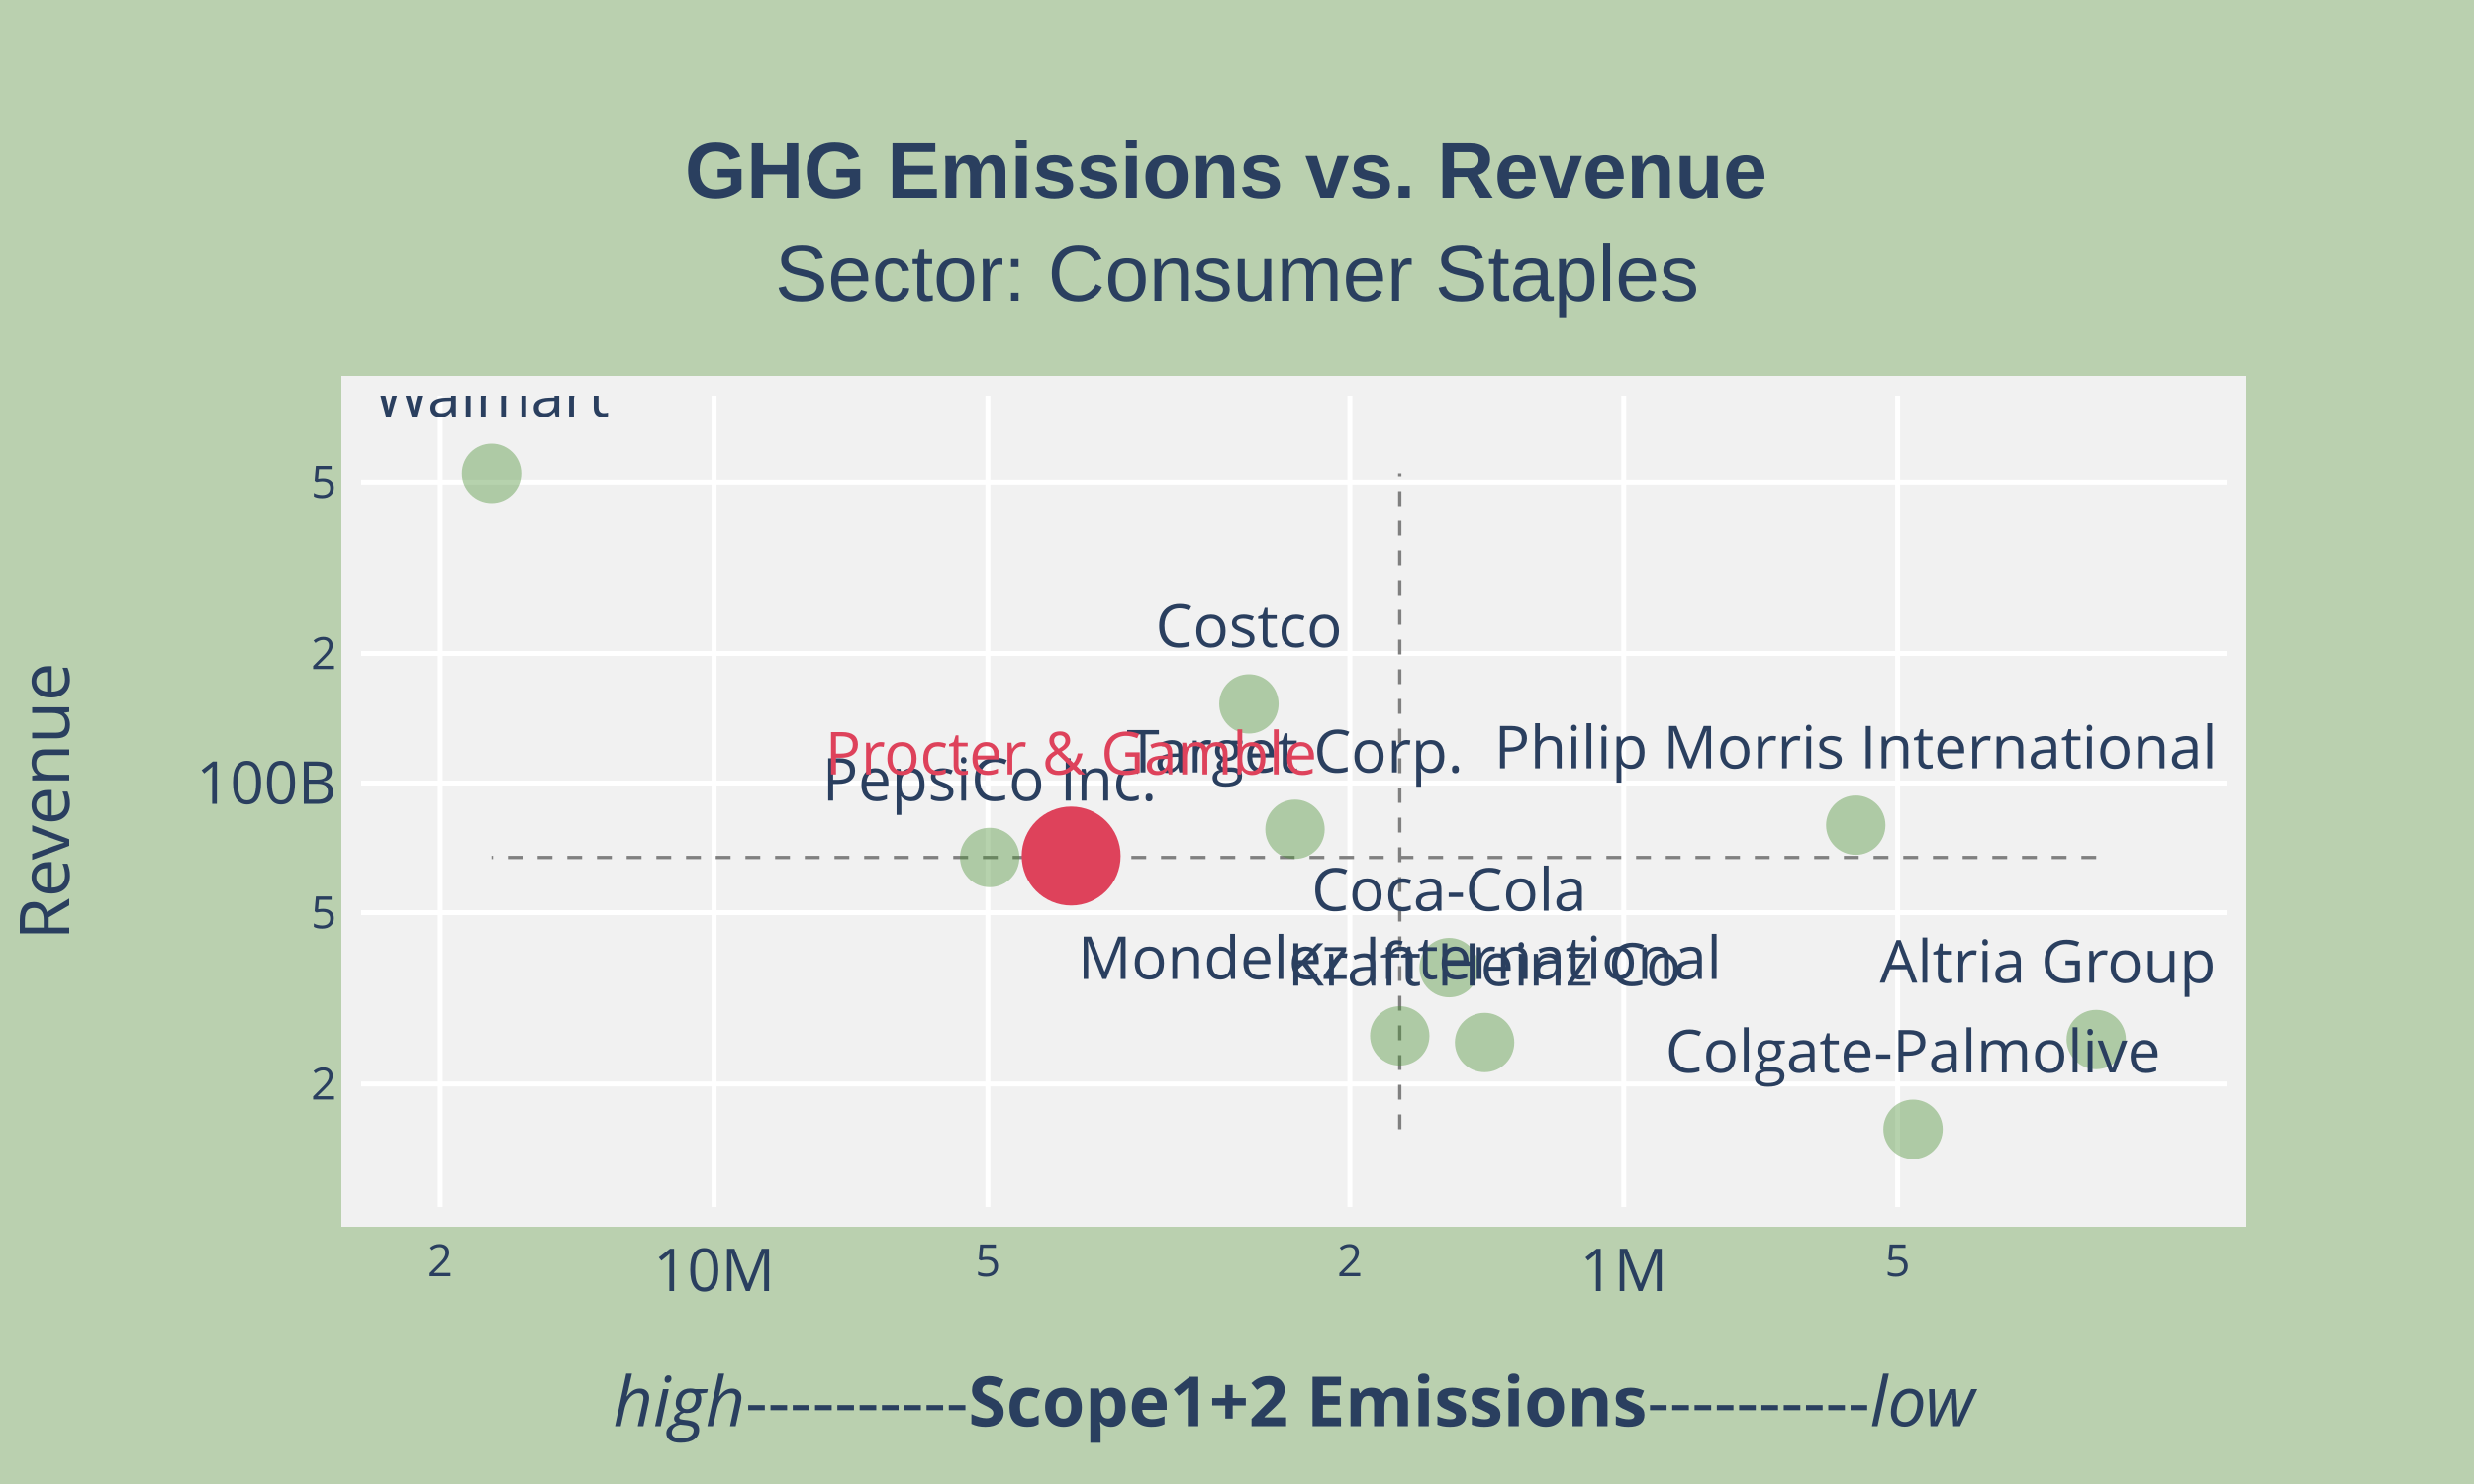
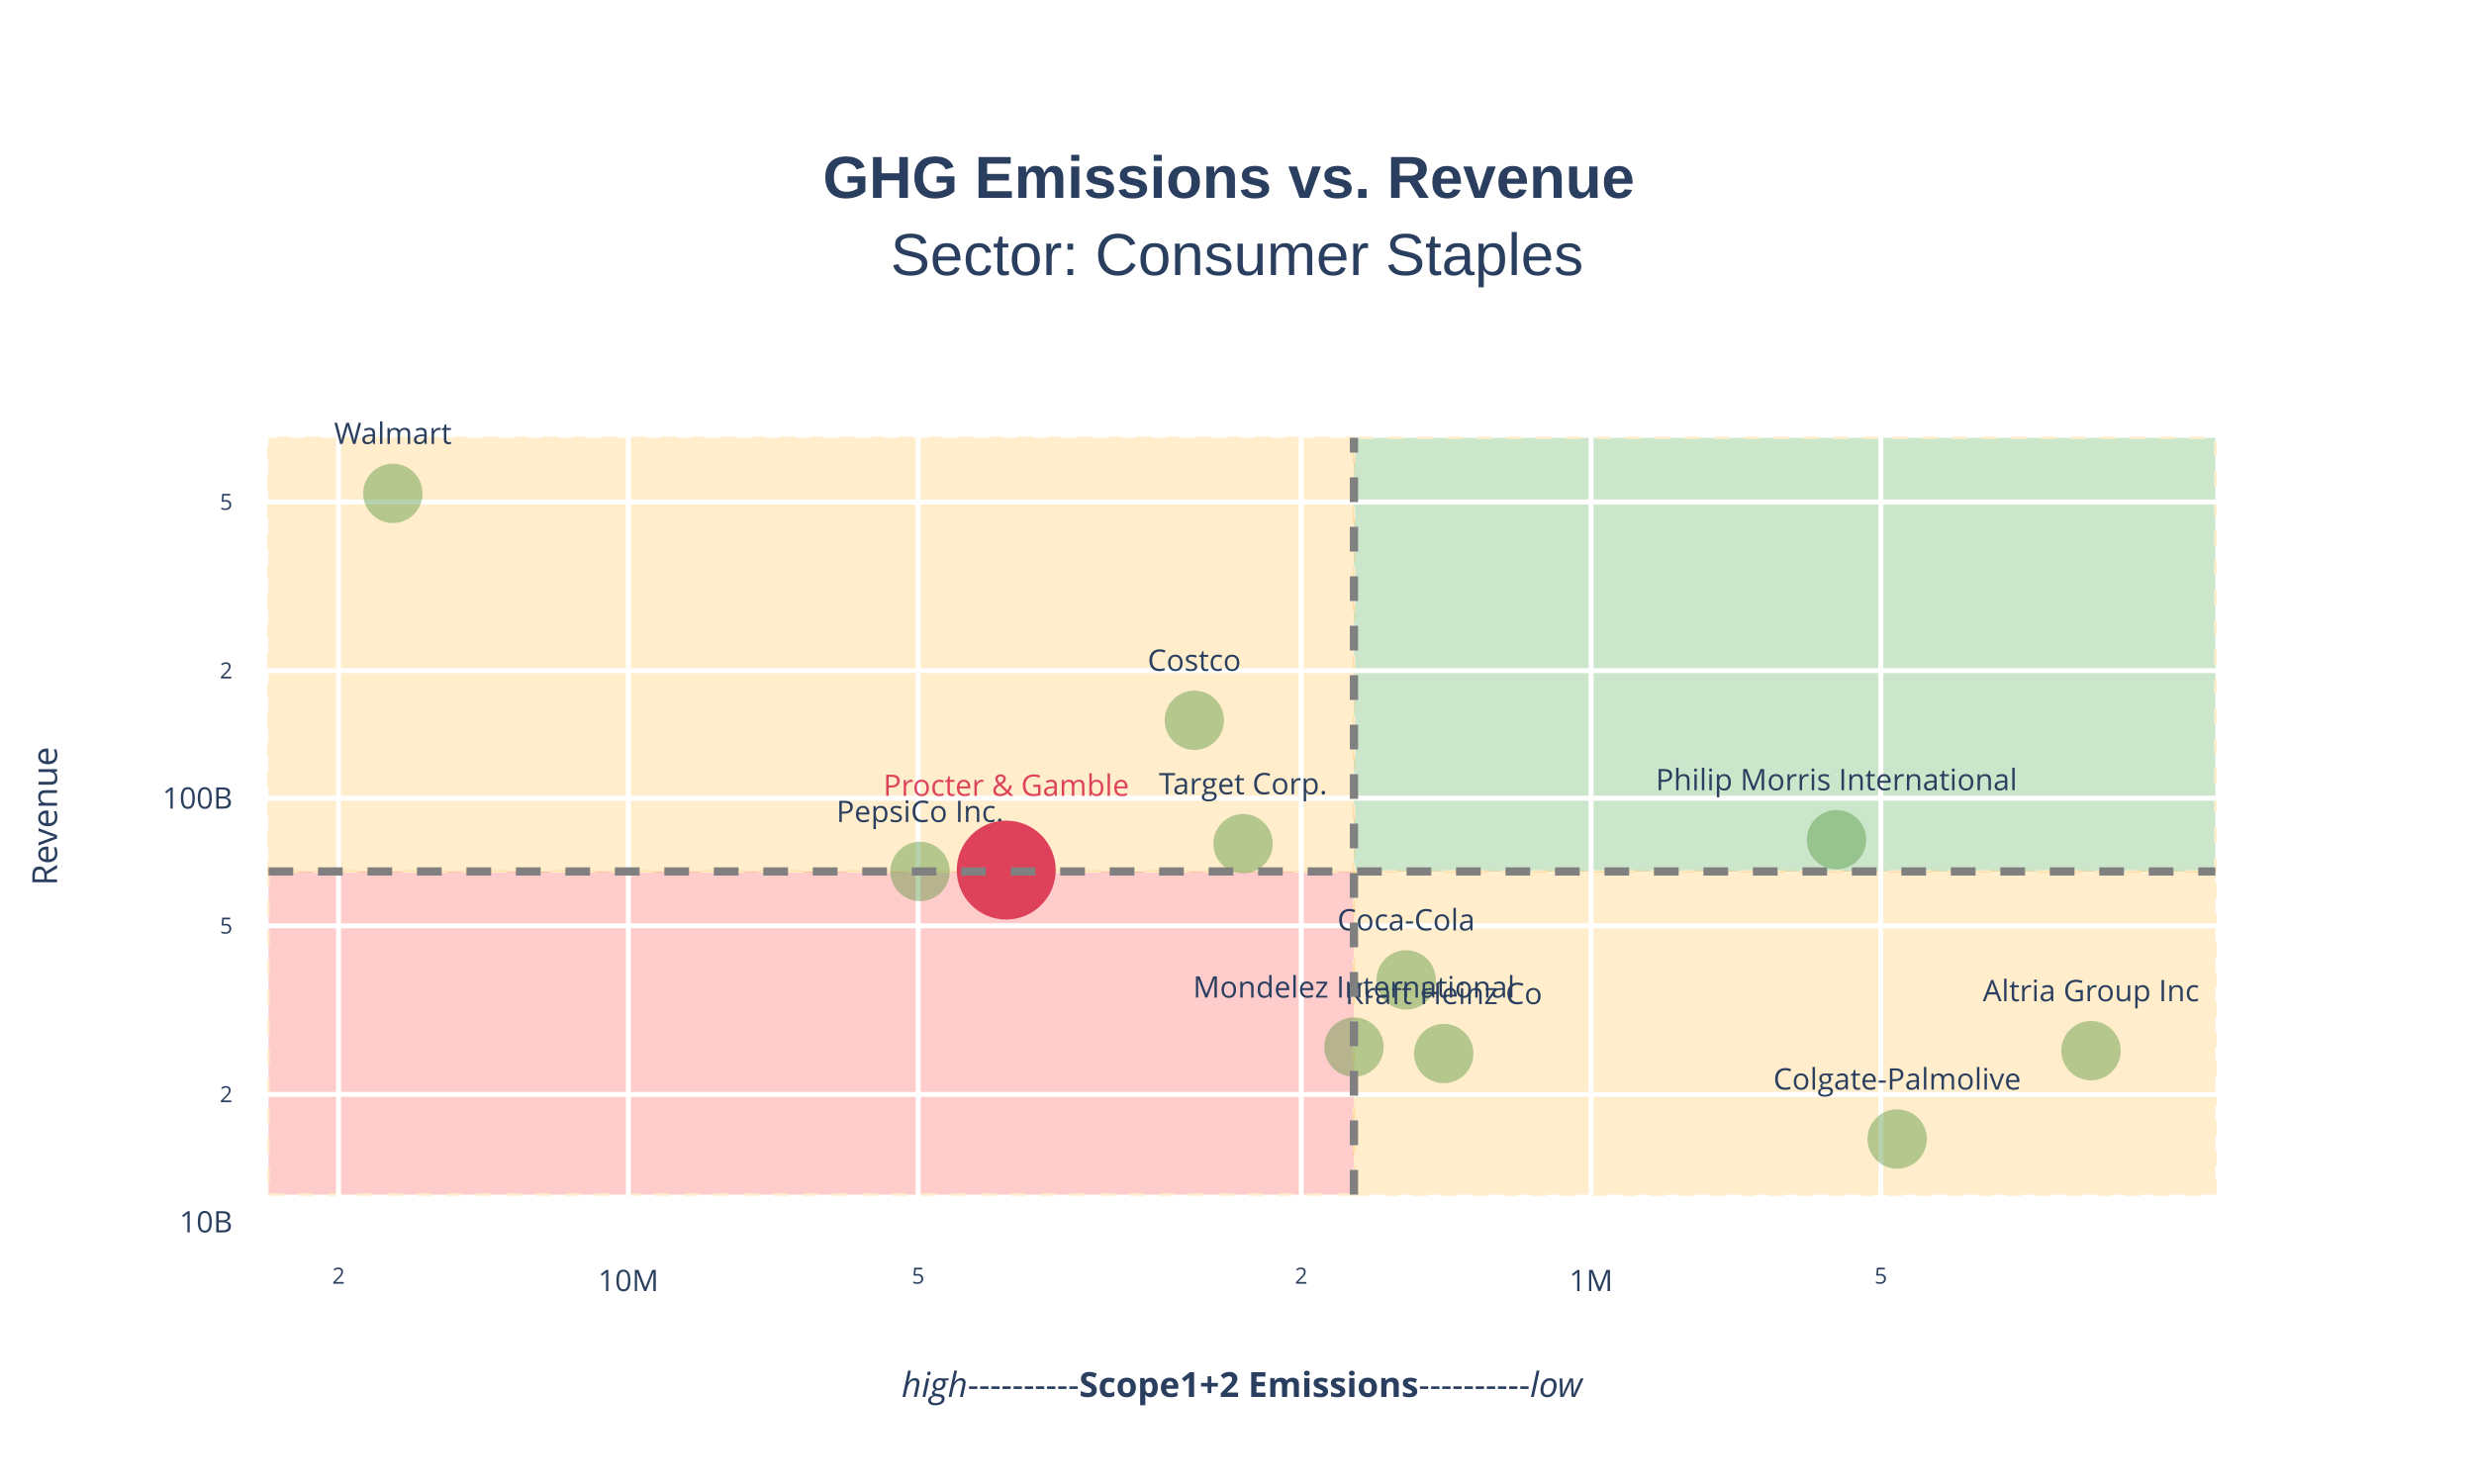
<svg xmlns="http://www.w3.org/2000/svg" class="main-svg" width="1500" height="900" style="" viewBox="0 0 500 300">
-   <rect x="0" y="0" width="500" height="300" style="fill: rgb(186, 208, 175); fill-opacity: 1;" />
-   <defs id="defs-ce16ae">
+   <rect x="0" y="0" width="500" height="300" style="fill: rgb(255, 255, 255); fill-opacity: 1;" />
+   <defs id="defs-06f6f3">
    <g class="clips">
-       <clipPath id="clipce16aexyplot" class="plotclip">
-         <rect width="377" height="164" />
-       </clipPath>
-       <clipPath class="axesclip" id="clipce16aex">
-         <rect x="73" y="0" width="377" height="300" />
-       </clipPath>
-       <clipPath class="axesclip" id="clipce16aey">
-         <rect x="0" y="80" width="500" height="164" />
-       </clipPath>
-       <clipPath class="axesclip" id="clipce16aexy">
-         <rect x="73" y="80" width="377" height="164" />
+       <clipPath id="clip06f6f3xyplot" class="plotclip">
+         <rect width="398" height="170" />
+       </clipPath>
+       <clipPath class="axesclip" id="clip06f6f3x">
+         <rect x="52" y="0" width="398" height="300" />
+       </clipPath>
+       <clipPath class="axesclip" id="clip06f6f3y">
+         <rect x="0" y="80" width="500" height="170" />
+       </clipPath>
+       <clipPath class="axesclip" id="clip06f6f3xy">
+         <rect x="52" y="80" width="398" height="170" />
      </clipPath>
    </g>
    <g class="gradients" />
    <g class="patterns" />
  </defs>
-   <g class="bglayer">
-     <rect class="bg" x="69" y="76" width="385" height="172" style="fill: rgb(241, 241, 241); fill-opacity: 1; stroke-width: 0;" />
-   </g>
+   <g class="bglayer" />
  <g class="layer-below">
    <g class="imagelayer" />
    <g class="shapelayer" />
  </g>
  <g class="cartesianlayer">
    <g class="subplot xy">
      <g class="layer-subplot">
-         <g class="shapelayer" />
+         <g class="shapelayer">
+           <path data-index="0" fill-rule="evenodd" d="M273.64,176.17H447.74V88.5H273.64Z" clip-path="url(#clip06f6f3xy)" style="opacity: 0.2; stroke: rgb(255, 165, 0); stroke-opacity: 1; fill: rgb(0, 128, 0); fill-opacity: 1; stroke-dasharray: 3px, 3px; stroke-width: 0.5px;" />
+           <path data-index="1" fill-rule="evenodd" d="M54.26,241.5H273.64V176.17H54.26Z" clip-path="url(#clip06f6f3xy)" style="opacity: 0.2; stroke: rgb(255, 165, 0); stroke-opacity: 1; fill: rgb(255, 0, 0); fill-opacity: 1; stroke-dasharray: 3px, 3px; stroke-width: 0.5px;" />
+           <path data-index="2" fill-rule="evenodd" d="M54.26,176.17H273.64V88.5H54.26Z" clip-path="url(#clip06f6f3xy)" style="opacity: 0.2; stroke: rgb(255, 165, 0); stroke-opacity: 1; fill: rgb(255, 165, 0); fill-opacity: 1; stroke-dasharray: 3px, 3px; stroke-width: 0.5px;" />
+           <path data-index="3" fill-rule="evenodd" d="M273.64,241.5H447.74V176.17H273.64Z" clip-path="url(#clip06f6f3xy)" style="opacity: 0.2; stroke: rgb(255, 165, 0); stroke-opacity: 1; fill: rgb(255, 165, 0); fill-opacity: 1; stroke-dasharray: 3px, 3px; stroke-width: 0.5px;" />
+         </g>
        <g class="imagelayer" />
      </g>
      <g class="gridlayer">
        <g class="x">
-           <path class="xgrid crisp" transform="translate(88.98,0)" d="M0,80v164" style="stroke: rgb(255, 255, 255); stroke-opacity: 1; stroke-width: 1px;" />
-           <path class="xgrid crisp" transform="translate(144.32,0)" d="M0,80v164" style="stroke: rgb(255, 255, 255); stroke-opacity: 1; stroke-width: 1px;" />
-           <path class="xgrid crisp" transform="translate(199.66,0)" d="M0,80v164" style="stroke: rgb(255, 255, 255); stroke-opacity: 1; stroke-width: 1px;" />
-           <path class="xgrid crisp" transform="translate(272.82,0)" d="M0,80v164" style="stroke: rgb(255, 255, 255); stroke-opacity: 1; stroke-width: 1px;" />
-           <path class="xgrid crisp" transform="translate(328.16,0)" d="M0,80v164" style="stroke: rgb(255, 255, 255); stroke-opacity: 1; stroke-width: 1px;" />
-           <path class="xgrid crisp" transform="translate(383.51,0)" d="M0,80v164" style="stroke: rgb(255, 255, 255); stroke-opacity: 1; stroke-width: 1px;" />
+           <path class="xgrid crisp" transform="translate(68.42,0)" d="M0,80v170" style="stroke: rgb(255, 255, 255); stroke-opacity: 1; stroke-width: 1px;" />
+           <path class="xgrid crisp" transform="translate(126.99,0)" d="M0,80v170" style="stroke: rgb(255, 255, 255); stroke-opacity: 1; stroke-width: 1px;" />
+           <path class="xgrid crisp" transform="translate(185.56,0)" d="M0,80v170" style="stroke: rgb(255, 255, 255); stroke-opacity: 1; stroke-width: 1px;" />
+           <path class="xgrid crisp" transform="translate(262.98,0)" d="M0,80v170" style="stroke: rgb(255, 255, 255); stroke-opacity: 1; stroke-width: 1px;" />
+           <path class="xgrid crisp" transform="translate(321.55,0)" d="M0,80v170" style="stroke: rgb(255, 255, 255); stroke-opacity: 1; stroke-width: 1px;" />
+           <path class="xgrid crisp" transform="translate(380.12,0)" d="M0,80v170" style="stroke: rgb(255, 255, 255); stroke-opacity: 1; stroke-width: 1px;" />
        </g>
        <g class="y">
-           <path class="ygrid crisp" transform="translate(0,219.13)" d="M73,0h377" style="stroke: rgb(255, 255, 255); stroke-opacity: 1; stroke-width: 1px;" />
-           <path class="ygrid crisp" transform="translate(0,184.5)" d="M73,0h377" style="stroke: rgb(255, 255, 255); stroke-opacity: 1; stroke-width: 1px;" />
-           <path class="ygrid crisp" transform="translate(0,158.3)" d="M73,0h377" style="stroke: rgb(255, 255, 255); stroke-opacity: 1; stroke-width: 1px;" />
-           <path class="ygrid crisp" transform="translate(0,132.1)" d="M73,0h377" style="stroke: rgb(255, 255, 255); stroke-opacity: 1; stroke-width: 1px;" />
-           <path class="ygrid crisp" transform="translate(0,97.47)" d="M73,0h377" style="stroke: rgb(255, 255, 255); stroke-opacity: 1; stroke-width: 1px;" />
+           <path class="ygrid crisp" transform="translate(0,247.03)" d="M52,0h398" style="stroke: rgb(255, 255, 255); stroke-opacity: 1; stroke-width: 1px;" />
+           <path class="ygrid crisp" transform="translate(0,221.24)" d="M52,0h398" style="stroke: rgb(255, 255, 255); stroke-opacity: 1; stroke-width: 1px;" />
+           <path class="ygrid crisp" transform="translate(0,187.15)" d="M52,0h398" style="stroke: rgb(255, 255, 255); stroke-opacity: 1; stroke-width: 1px;" />
+           <path class="ygrid crisp" transform="translate(0,161.36)" d="M52,0h398" style="stroke: rgb(255, 255, 255); stroke-opacity: 1; stroke-width: 1px;" />
+           <path class="ygrid crisp" transform="translate(0,135.57)" d="M52,0h398" style="stroke: rgb(255, 255, 255); stroke-opacity: 1; stroke-width: 1px;" />
+           <path class="ygrid crisp" transform="translate(0,101.48)" d="M52,0h398" style="stroke: rgb(255, 255, 255); stroke-opacity: 1; stroke-width: 1px;" />
        </g>
      </g>
      <g class="zerolinelayer" />
      <path class="xlines-below" />
      <path class="ylines-below" />
      <g class="overlines-below" />
      <g class="xaxislayer-below" />
      <g class="yaxislayer-below" />
      <g class="overaxes-below" />
-       <g class="plot" transform="translate(73,80)" clip-path="url(#clipce16aexyplot)">
+       <g class="plot" transform="translate(52,80)" clip-path="url(#clip06f6f3xyplot)">
        <g class="scatterlayer mlayer">
-           <g class="trace scatter tracecd2326" style="stroke-miterlimit: 2; opacity: 1;">
+           <g class="trace scatter tracef861e3" style="stroke-miterlimit: 2; opacity: 1;">
+             <g class="fills" />
+             <g class="errorbars" />
+             <g class="lines" />
+             <g class="points">
+               <path class="point" transform="translate(370.6,132.4)" d="M6,0A6,6 0 1,1 0,-6A6,6 0 0,1 6,0Z" style="opacity: 0.4; stroke-width: 0px; fill: rgb(72, 143, 49); fill-opacity: 1;" />
+               <path class="point" transform="translate(232.19,118.09)" d="M6,0A6,6 0 1,1 0,-6A6,6 0 0,1 6,0Z" style="opacity: 0.4; stroke-width: 0px; fill: rgb(72, 143, 49); fill-opacity: 1;" />
+               <path class="point" transform="translate(331.42,150.26)" d="M6,0A6,6 0 1,1 0,-6A6,6 0 0,1 6,0Z" style="opacity: 0.4; stroke-width: 0px; fill: rgb(72, 143, 49); fill-opacity: 1;" />
+               <path class="point" transform="translate(189.38,65.61)" d="M6,0A6,6 0 1,1 0,-6A6,6 0 0,1 6,0Z" style="opacity: 0.4; stroke-width: 0px; fill: rgb(72, 143, 49); fill-opacity: 1;" />
+               <path class="point" transform="translate(239.78,132.98)" d="M6,0A6,6 0 1,1 0,-6A6,6 0 0,1 6,0Z" style="opacity: 0.4; stroke-width: 0px; fill: rgb(72, 143, 49); fill-opacity: 1;" />
+               <path class="point" transform="translate(221.64,131.67)" d="M6,0A6,6 0 1,1 0,-6A6,6 0 0,1 6,0Z" style="opacity: 0.4; stroke-width: 0px; fill: rgb(72, 143, 49); fill-opacity: 1;" />
+               <path class="point" transform="translate(133.94,96.17)" d="M6,0A6,6 0 1,1 0,-6A6,6 0 0,1 6,0Z" style="opacity: 0.4; stroke-width: 0px; fill: rgb(72, 143, 49); fill-opacity: 1;" />
+               <path class="point" transform="translate(319.16,89.75)" d="M6,0A6,6 0 1,1 0,-6A6,6 0 0,1 6,0Z" style="opacity: 0.4; stroke-width: 0px; fill: rgb(72, 143, 49); fill-opacity: 1;" />
+               <path class="point" transform="translate(199.23,90.56)" d="M6,0A6,6 0 1,1 0,-6A6,6 0 0,1 6,0Z" style="opacity: 0.4; stroke-width: 0px; fill: rgb(72, 143, 49); fill-opacity: 1;" />
+               <path class="point" transform="translate(27.4,19.74)" d="M6,0A6,6 0 1,1 0,-6A6,6 0 0,1 6,0Z" style="opacity: 0.4; stroke-width: 0px; fill: rgb(72, 143, 49); fill-opacity: 1;" />
+             </g>
+             <g class="text">
+               <g class="textpoint" transform="translate(0,-10)">
+                 <text x="370.6" y="132.4" text-anchor="middle" style="font-family: 'Open Sans', verdana, arial, sans-serif; font-size: 6px; fill: rgb(42, 63, 95); fill-opacity: 1; white-space: pre;">Altria Group Inc</text>
+               </g>
+               <g class="textpoint" transform="translate(0,-10)">
+                 <text x="232.19" y="118.09" text-anchor="middle" style="font-family: 'Open Sans', verdana, arial, sans-serif; font-size: 6px; fill: rgb(42, 63, 95); fill-opacity: 1; white-space: pre;">Coca-Cola</text>
+               </g>
+               <g class="textpoint" transform="translate(0,-10)">
+                 <text x="331.42" y="150.26" text-anchor="middle" style="font-family: 'Open Sans', verdana, arial, sans-serif; font-size: 6px; fill: rgb(42, 63, 95); fill-opacity: 1; white-space: pre;">Colgate-Palmolive</text>
+               </g>
+               <g class="textpoint" transform="translate(0,-10)">
+                 <text x="189.38" y="65.61" text-anchor="middle" style="font-family: 'Open Sans', verdana, arial, sans-serif; font-size: 6px; fill: rgb(42, 63, 95); fill-opacity: 1; white-space: pre;">Costco</text>
+               </g>
+               <g class="textpoint" transform="translate(0,-10)">
+                 <text x="239.78" y="132.98" text-anchor="middle" style="font-family: 'Open Sans', verdana, arial, sans-serif; font-size: 6px; fill: rgb(42, 63, 95); fill-opacity: 1; white-space: pre;">Kraft Heinz Co</text>
+               </g>
+               <g class="textpoint" transform="translate(0,-10)">
+                 <text x="221.64" y="131.67" text-anchor="middle" style="font-family: 'Open Sans', verdana, arial, sans-serif; font-size: 6px; fill: rgb(42, 63, 95); fill-opacity: 1; white-space: pre;">Mondelez International</text>
+               </g>
+               <g class="textpoint" transform="translate(0,-10)">
+                 <text x="133.94" y="96.17" text-anchor="middle" style="font-family: 'Open Sans', verdana, arial, sans-serif; font-size: 6px; fill: rgb(42, 63, 95); fill-opacity: 1; white-space: pre;">PepsiCo Inc.</text>
+               </g>
+               <g class="textpoint" transform="translate(0,-10)">
+                 <text x="319.16" y="89.75" text-anchor="middle" style="font-family: 'Open Sans', verdana, arial, sans-serif; font-size: 6px; fill: rgb(42, 63, 95); fill-opacity: 1; white-space: pre;">Philip Morris International</text>
+               </g>
+               <g class="textpoint" transform="translate(0,-10)">
+                 <text x="199.23" y="90.56" text-anchor="middle" style="font-family: 'Open Sans', verdana, arial, sans-serif; font-size: 6px; fill: rgb(42, 63, 95); fill-opacity: 1; white-space: pre;">Target Corp.</text>
+               </g>
+               <g class="textpoint" transform="translate(0,-10)">
+                 <text x="27.4" y="19.74" text-anchor="middle" style="font-family: 'Open Sans', verdana, arial, sans-serif; font-size: 6px; fill: rgb(42, 63, 95); fill-opacity: 1; white-space: pre;">Walmart</text>
+               </g>
+             </g>
+           </g>
+           <g class="trace scatter traceb3024f" style="stroke-miterlimit: 2; opacity: 1;">
+             <g class="fills" />
+             <g class="errorbars" />
+             <g class="lines" />
+             <g class="points">
+               <path class="point" transform="translate(151.36,95.89)" d="M10,0A10,10 0 1,1 0,-10A10,10 0 0,1 10,0Z" style="opacity: 1; stroke-width: 0px; fill: rgb(222, 66, 91); fill-opacity: 1;" />
+             </g>
+             <g class="text">
+               <g class="textpoint" transform="translate(0,-15)">
+                 <text x="151.36" y="95.89" text-anchor="middle" style="font-family: 'Open Sans', verdana, arial, sans-serif; font-size: 6px; fill: rgb(222, 66, 91); fill-opacity: 1; white-space: pre;">Procter &amp; Gamble</text>
+               </g>
+             </g>
+           </g>
+           <g class="trace scatter trace07f57a" style="stroke-miterlimit: 2; opacity: 1;">
            <g class="fills" />
            <g class="errorbars" />
            <g class="lines">
-               <path class="js-line" d="M209.89,148.3L209.89,15.7" style="vector-effect: non-scaling-stroke; fill: none; stroke: rgb(128, 128, 128); stroke-opacity: 1; stroke-width: 2px; opacity: 1; stroke-dasharray: 9px, 9px;" />
+               <path class="js-line" d="M221.64,161.5L221.64,8.5" style="vector-effect: non-scaling-stroke; fill: none; stroke: rgb(128, 128, 128); stroke-opacity: 1; stroke-width: 5px; opacity: 1; stroke-dasharray: 15px, 15px;" />
            </g>
            <g class="points" />
            <g class="text" />
          </g>
-           <g class="trace scatter trace3107ed" style="stroke-miterlimit: 2; opacity: 1;">
+           <g class="trace scatter trace63b999" style="stroke-miterlimit: 2; opacity: 1;">
            <g class="fills" />
            <g class="errorbars" />
            <g class="lines">
-               <path class="js-line" d="M350.65,93.35L26.35,93.35" style="vector-effect: non-scaling-stroke; fill: none; stroke: rgb(128, 128, 128); stroke-opacity: 1; stroke-width: 2px; opacity: 1; stroke-dasharray: 9px, 9px;" />
+               <path class="js-line" d="M2.26,96.17L395.74,96.17" style="vector-effect: non-scaling-stroke; fill: none; stroke: rgb(128, 128, 128); stroke-opacity: 1; stroke-width: 5px; opacity: 1; stroke-dasharray: 15px, 15px;" />
            </g>
            <g class="points" />
            <g class="text" />
-           </g>
-           <g class="trace scatter tracec1fcac" style="stroke-miterlimit: 2; opacity: 1;">
-             <g class="fills" />
-             <g class="errorbars" />
-             <g class="lines" />
-             <g class="points">
-               <path class="point" transform="translate(350.65,130.15)" d="M6,0A6,6 0 1,1 0,-6A6,6 0 0,1 6,0Z" style="opacity: 0.4; stroke-width: 0px; fill: rgb(72, 143, 49); fill-opacity: 1;" />
-               <path class="point" transform="translate(219.87,115.61)" d="M6,0A6,6 0 1,1 0,-6A6,6 0 0,1 6,0Z" style="opacity: 0.4; stroke-width: 0px; fill: rgb(72, 143, 49); fill-opacity: 1;" />
-               <path class="point" transform="translate(313.63,148.3)" d="M6,0A6,6 0 1,1 0,-6A6,6 0 0,1 6,0Z" style="opacity: 0.4; stroke-width: 0px; fill: rgb(72, 143, 49); fill-opacity: 1;" />
-               <path class="point" transform="translate(179.41,62.3)" d="M6,0A6,6 0 1,1 0,-6A6,6 0 0,1 6,0Z" style="opacity: 0.4; stroke-width: 0px; fill: rgb(72, 143, 49); fill-opacity: 1;" />
-               <path class="point" transform="translate(227.04,130.75)" d="M6,0A6,6 0 1,1 0,-6A6,6 0 0,1 6,0Z" style="opacity: 0.4; stroke-width: 0px; fill: rgb(72, 143, 49); fill-opacity: 1;" />
-               <path class="point" transform="translate(209.89,129.41)" d="M6,0A6,6 0 1,1 0,-6A6,6 0 0,1 6,0Z" style="opacity: 0.4; stroke-width: 0px; fill: rgb(72, 143, 49); fill-opacity: 1;" />
-               <path class="point" transform="translate(127.02,93.35)" d="M6,0A6,6 0 1,1 0,-6A6,6 0 0,1 6,0Z" style="opacity: 0.4; stroke-width: 0px; fill: rgb(72, 143, 49); fill-opacity: 1;" />
-               <path class="point" transform="translate(302.05,86.82)" d="M6,0A6,6 0 1,1 0,-6A6,6 0 0,1 6,0Z" style="opacity: 0.4; stroke-width: 0px; fill: rgb(72, 143, 49); fill-opacity: 1;" />
-               <path class="point" transform="translate(188.72,87.65)" d="M6,0A6,6 0 1,1 0,-6A6,6 0 0,1 6,0Z" style="opacity: 0.4; stroke-width: 0px; fill: rgb(72, 143, 49); fill-opacity: 1;" />
-               <path class="point" transform="translate(26.35,15.7)" d="M6,0A6,6 0 1,1 0,-6A6,6 0 0,1 6,0Z" style="opacity: 0.4; stroke-width: 0px; fill: rgb(72, 143, 49); fill-opacity: 1;" />
-             </g>
-             <g class="text">
-               <g class="textpoint" transform="translate(0,-11.5)">
-                 <text x="350.65" y="130.15" text-anchor="middle" style="font-family: 'Open Sans', verdana, arial, sans-serif; font-size: 12px; fill: rgb(42, 63, 95); fill-opacity: 1; white-space: pre;">Altria Group Inc</text>
-               </g>
-               <g class="textpoint" transform="translate(0,-11.5)">
-                 <text x="219.87" y="115.61" text-anchor="middle" style="font-family: 'Open Sans', verdana, arial, sans-serif; font-size: 12px; fill: rgb(42, 63, 95); fill-opacity: 1; white-space: pre;">Coca-Cola</text>
-               </g>
-               <g class="textpoint" transform="translate(0,-11.5)">
-                 <text x="313.63" y="148.3" text-anchor="middle" style="font-family: 'Open Sans', verdana, arial, sans-serif; font-size: 12px; fill: rgb(42, 63, 95); fill-opacity: 1; white-space: pre;">Colgate-Palmolive</text>
-               </g>
-               <g class="textpoint" transform="translate(0,-11.5)">
-                 <text x="179.41" y="62.3" text-anchor="middle" style="font-family: 'Open Sans', verdana, arial, sans-serif; font-size: 12px; fill: rgb(42, 63, 95); fill-opacity: 1; white-space: pre;">Costco</text>
-               </g>
-               <g class="textpoint" transform="translate(0,-11.5)">
-                 <text x="227.04" y="130.75" text-anchor="middle" style="font-family: 'Open Sans', verdana, arial, sans-serif; font-size: 12px; fill: rgb(42, 63, 95); fill-opacity: 1; white-space: pre;">Kraft Heinz Co</text>
-               </g>
-               <g class="textpoint" transform="translate(0,-11.5)">
-                 <text x="209.89" y="129.41" text-anchor="middle" style="font-family: 'Open Sans', verdana, arial, sans-serif; font-size: 12px; fill: rgb(42, 63, 95); fill-opacity: 1; white-space: pre;">Mondelez International</text>
-               </g>
-               <g class="textpoint" transform="translate(0,-11.5)">
-                 <text x="127.02" y="93.35" text-anchor="middle" style="font-family: 'Open Sans', verdana, arial, sans-serif; font-size: 12px; fill: rgb(42, 63, 95); fill-opacity: 1; white-space: pre;">PepsiCo Inc.</text>
-               </g>
-               <g class="textpoint" transform="translate(0,-11.5)">
-                 <text x="302.05" y="86.82" text-anchor="middle" style="font-family: 'Open Sans', verdana, arial, sans-serif; font-size: 12px; fill: rgb(42, 63, 95); fill-opacity: 1; white-space: pre;">Philip Morris International</text>
-               </g>
-               <g class="textpoint" transform="translate(0,-11.5)">
-                 <text x="188.72" y="87.65" text-anchor="middle" style="font-family: 'Open Sans', verdana, arial, sans-serif; font-size: 12px; fill: rgb(42, 63, 95); fill-opacity: 1; white-space: pre;">Target Corp.</text>
-               </g>
-               <g class="textpoint" transform="translate(0,-11.5)">
-                 <text x="26.35" y="15.7" text-anchor="middle" style="font-family: 'Open Sans', verdana, arial, sans-serif; font-size: 12px; fill: rgb(42, 63, 95); fill-opacity: 1; white-space: pre;">Walmart</text>
-               </g>
-             </g>
-           </g>
-           <g class="trace scatter trace073569" style="stroke-miterlimit: 2; opacity: 1;">
-             <g class="fills" />
-             <g class="errorbars" />
-             <g class="lines" />
-             <g class="points">
-               <path class="point" transform="translate(143.48,93.06)" d="M10,0A10,10 0 1,1 0,-10A10,10 0 0,1 10,0Z" style="opacity: 1; stroke-width: 0px; fill: rgb(222, 66, 91); fill-opacity: 1;" />
-             </g>
-             <g class="text">
-               <g class="textpoint" transform="translate(0,-16.5)">
-                 <text x="143.48" y="93.06" text-anchor="middle" style="font-family: 'Open Sans', verdana, arial, sans-serif; font-size: 12px; fill: rgb(222, 66, 91); fill-opacity: 1; white-space: pre;">Procter &amp; Gamble</text>
-               </g>
-             </g>
          </g>
        </g>
      </g>
      <g class="overplot" />
      <path class="xlines-above crisp" d="M0,0" style="fill: none;" />
      <path class="ylines-above crisp" d="M0,0" style="fill: none;" />
      <g class="overlines-above" />
      <g class="xaxislayer-above">
        <g class="xtick">
-           <text text-anchor="middle" x="0" y="258" transform="translate(88.98,0)" style="font-family: 'Open Sans', verdana, arial, sans-serif; font-size: 9px; fill: rgb(42, 63, 95); fill-opacity: 1; white-space: pre; opacity: 1;">2</text>
-         </g>
-         <g class="xtick">
-           <text text-anchor="middle" x="0" y="261" style="font-family: 'Open Sans', verdana, arial, sans-serif; font-size: 12px; fill: rgb(42, 63, 95); fill-opacity: 1; white-space: pre; opacity: 1;" transform="translate(144.32,0)">10M</text>
-         </g>
-         <g class="xtick">
-           <text text-anchor="middle" x="0" y="258" style="font-family: 'Open Sans', verdana, arial, sans-serif; font-size: 9px; fill: rgb(42, 63, 95); fill-opacity: 1; white-space: pre; opacity: 1;" transform="translate(199.66,0)">5</text>
-         </g>
-         <g class="xtick">
-           <text text-anchor="middle" x="0" y="258" style="font-family: 'Open Sans', verdana, arial, sans-serif; font-size: 9px; fill: rgb(42, 63, 95); fill-opacity: 1; white-space: pre; opacity: 1;" transform="translate(272.82,0)">2</text>
-         </g>
-         <g class="xtick">
-           <text text-anchor="middle" x="0" y="261" style="font-family: 'Open Sans', verdana, arial, sans-serif; font-size: 12px; fill: rgb(42, 63, 95); fill-opacity: 1; white-space: pre; opacity: 1;" transform="translate(328.16,0)">1M</text>
-         </g>
-         <g class="xtick">
-           <text text-anchor="middle" x="0" y="258" style="font-family: 'Open Sans', verdana, arial, sans-serif; font-size: 9px; fill: rgb(42, 63, 95); fill-opacity: 1; white-space: pre; opacity: 1;" transform="translate(383.51,0)">5</text>
+           <text text-anchor="middle" x="0" y="259.5" transform="translate(68.42,0)" style="font-family: 'Open Sans', verdana, arial, sans-serif; font-size: 4.5px; fill: rgb(42, 63, 95); fill-opacity: 1; white-space: pre; opacity: 1;">2</text>
+         </g>
+         <g class="xtick">
+           <text text-anchor="middle" x="0" y="261" style="font-family: 'Open Sans', verdana, arial, sans-serif; font-size: 6px; fill: rgb(42, 63, 95); fill-opacity: 1; white-space: pre; opacity: 1;" transform="translate(126.99,0)">10M</text>
+         </g>
+         <g class="xtick">
+           <text text-anchor="middle" x="0" y="259.5" style="font-family: 'Open Sans', verdana, arial, sans-serif; font-size: 4.5px; fill: rgb(42, 63, 95); fill-opacity: 1; white-space: pre; opacity: 1;" transform="translate(185.56,0)">5</text>
+         </g>
+         <g class="xtick">
+           <text text-anchor="middle" x="0" y="259.5" style="font-family: 'Open Sans', verdana, arial, sans-serif; font-size: 4.5px; fill: rgb(42, 63, 95); fill-opacity: 1; white-space: pre; opacity: 1;" transform="translate(262.98,0)">2</text>
+         </g>
+         <g class="xtick">
+           <text text-anchor="middle" x="0" y="261" style="font-family: 'Open Sans', verdana, arial, sans-serif; font-size: 6px; fill: rgb(42, 63, 95); fill-opacity: 1; white-space: pre; opacity: 1;" transform="translate(321.55,0)">1M</text>
+         </g>
+         <g class="xtick">
+           <text text-anchor="middle" x="0" y="259.5" style="font-family: 'Open Sans', verdana, arial, sans-serif; font-size: 4.5px; fill: rgb(42, 63, 95); fill-opacity: 1; white-space: pre; opacity: 1;" transform="translate(380.12,0)">5</text>
        </g>
      </g>
      <g class="yaxislayer-above">
        <g class="ytick">
-           <text text-anchor="end" x="68" y="3.15" transform="translate(0,219.13)" style="font-family: 'Open Sans', verdana, arial, sans-serif; font-size: 9px; fill: rgb(42, 63, 95); fill-opacity: 1; white-space: pre; opacity: 1;">2</text>
-         </g>
-         <g class="ytick">
-           <text text-anchor="end" x="68" y="3.15" style="font-family: 'Open Sans', verdana, arial, sans-serif; font-size: 9px; fill: rgb(42, 63, 95); fill-opacity: 1; white-space: pre; opacity: 1;" transform="translate(0,184.5)">5</text>
-         </g>
-         <g class="ytick">
-           <text text-anchor="end" x="68" y="4.2" style="font-family: 'Open Sans', verdana, arial, sans-serif; font-size: 12px; fill: rgb(42, 63, 95); fill-opacity: 1; white-space: pre; opacity: 1;" transform="translate(0,158.3)">100B</text>
-         </g>
-         <g class="ytick">
-           <text text-anchor="end" x="68" y="3.15" style="font-family: 'Open Sans', verdana, arial, sans-serif; font-size: 9px; fill: rgb(42, 63, 95); fill-opacity: 1; white-space: pre; opacity: 1;" transform="translate(0,132.1)">2</text>
-         </g>
-         <g class="ytick">
-           <text text-anchor="end" x="68" y="3.15" style="font-family: 'Open Sans', verdana, arial, sans-serif; font-size: 9px; fill: rgb(42, 63, 95); fill-opacity: 1; white-space: pre; opacity: 1;" transform="translate(0,97.47)">5</text>
+           <text text-anchor="end" x="47" y="2.1" transform="translate(0,247.03)" style="font-family: 'Open Sans', verdana, arial, sans-serif; font-size: 6px; fill: rgb(42, 63, 95); fill-opacity: 1; white-space: pre; opacity: 1;">10B</text>
+         </g>
+         <g class="ytick">
+           <text text-anchor="end" x="47" y="1.575" style="font-family: 'Open Sans', verdana, arial, sans-serif; font-size: 4.5px; fill: rgb(42, 63, 95); fill-opacity: 1; white-space: pre; opacity: 1;" transform="translate(0,221.24)">2</text>
+         </g>
+         <g class="ytick">
+           <text text-anchor="end" x="47" y="1.575" style="font-family: 'Open Sans', verdana, arial, sans-serif; font-size: 4.5px; fill: rgb(42, 63, 95); fill-opacity: 1; white-space: pre; opacity: 1;" transform="translate(0,187.15)">5</text>
+         </g>
+         <g class="ytick">
+           <text text-anchor="end" x="47" y="2.1" style="font-family: 'Open Sans', verdana, arial, sans-serif; font-size: 6px; fill: rgb(42, 63, 95); fill-opacity: 1; white-space: pre; opacity: 1;" transform="translate(0,161.36)">100B</text>
+         </g>
+         <g class="ytick">
+           <text text-anchor="end" x="47" y="1.575" style="font-family: 'Open Sans', verdana, arial, sans-serif; font-size: 4.5px; fill: rgb(42, 63, 95); fill-opacity: 1; white-space: pre; opacity: 1;" transform="translate(0,135.57)">2</text>
+         </g>
+         <g class="ytick">
+           <text text-anchor="end" x="47" y="1.575" style="font-family: 'Open Sans', verdana, arial, sans-serif; font-size: 4.5px; fill: rgb(42, 63, 95); fill-opacity: 1; white-space: pre; opacity: 1;" transform="translate(0,101.48)">5</text>
        </g>
      </g>
      <g class="overaxes-above" />
    </g>
  </g>
  <g class="polarlayer" />
  <g class="ternarylayer" />
  <g class="geolayer" />
  <g class="funnelarealayer" />
  <g class="pielayer" />
  <g class="iciclelayer" />
  <g class="treemaplayer" />
  <g class="sunburstlayer" />
  <g class="glimages" />
-   <defs id="topdefs-ce16ae">
+   <defs id="topdefs-06f6f3">
    <g class="clips" />
  </defs>
  <g class="layer-above">
    <g class="imagelayer" />
    <g class="shapelayer" />
  </g>
  <g class="infolayer">
    <g class="g-gtitle">
-       <text class="gtitle" x="250" y="40" text-anchor="middle" dy="0em" style="font-family: Arial; font-size: 16px; fill: rgb(42, 63, 95); opacity: 1; font-weight: normal; white-space: pre;">
+       <text class="gtitle" x="250" y="40" text-anchor="middle" dy="0em" style="font-family: Arial; font-size: 12px; fill: rgb(42, 63, 95); opacity: 1; font-weight: normal; white-space: pre;">
        <tspan class="line" dy="0em" x="250" y="40">
          <tspan style="font-weight:bold">GHG Emissions vs. Revenue</tspan>
        </tspan>
        <tspan class="line" dy="1.3em" x="250" y="40">Sector: Consumer Staples</tspan>
      </text>
    </g>
    <g class="g-xtitle">
-       <text class="xtitle" x="261.5" y="288.3" text-anchor="middle" style="font-family: 'Open Sans', verdana, arial, sans-serif; font-size: 14px; fill: rgb(42, 63, 95); opacity: 1; font-weight: normal; white-space: pre;">
+       <text class="xtitle" x="251" y="282.4" text-anchor="middle" style="font-family: 'Open Sans', verdana, arial, sans-serif; font-size: 7px; fill: rgb(42, 63, 95); opacity: 1; font-weight: normal; white-space: pre;">
        <tspan style="font-style:italic">high</tspan>----------<tspan style="font-weight:bold">Scope1+2 Emissions</tspan>----------<tspan style="font-style:italic">low</tspan>
      </text>
    </g>
-     <g class="g-ytitle" transform="translate(1.924805,0)">
-       <text class="ytitle" transform="rotate(-90,12.075,162)" x="12.075" y="162" text-anchor="middle" style="font-family: 'Open Sans', verdana, arial, sans-serif; font-size: 14px; fill: rgb(42, 63, 95); opacity: 1; font-weight: normal; white-space: pre;">Revenue</text>
+     <g class="g-ytitle">
+       <text class="ytitle" transform="rotate(-90,11.5375,165)" x="11.538" y="165" text-anchor="middle" style="font-family: 'Open Sans', verdana, arial, sans-serif; font-size: 7px; fill: rgb(42, 63, 95); opacity: 1; font-weight: normal; white-space: pre;">Revenue</text>
    </g>
  </g>
</svg>
